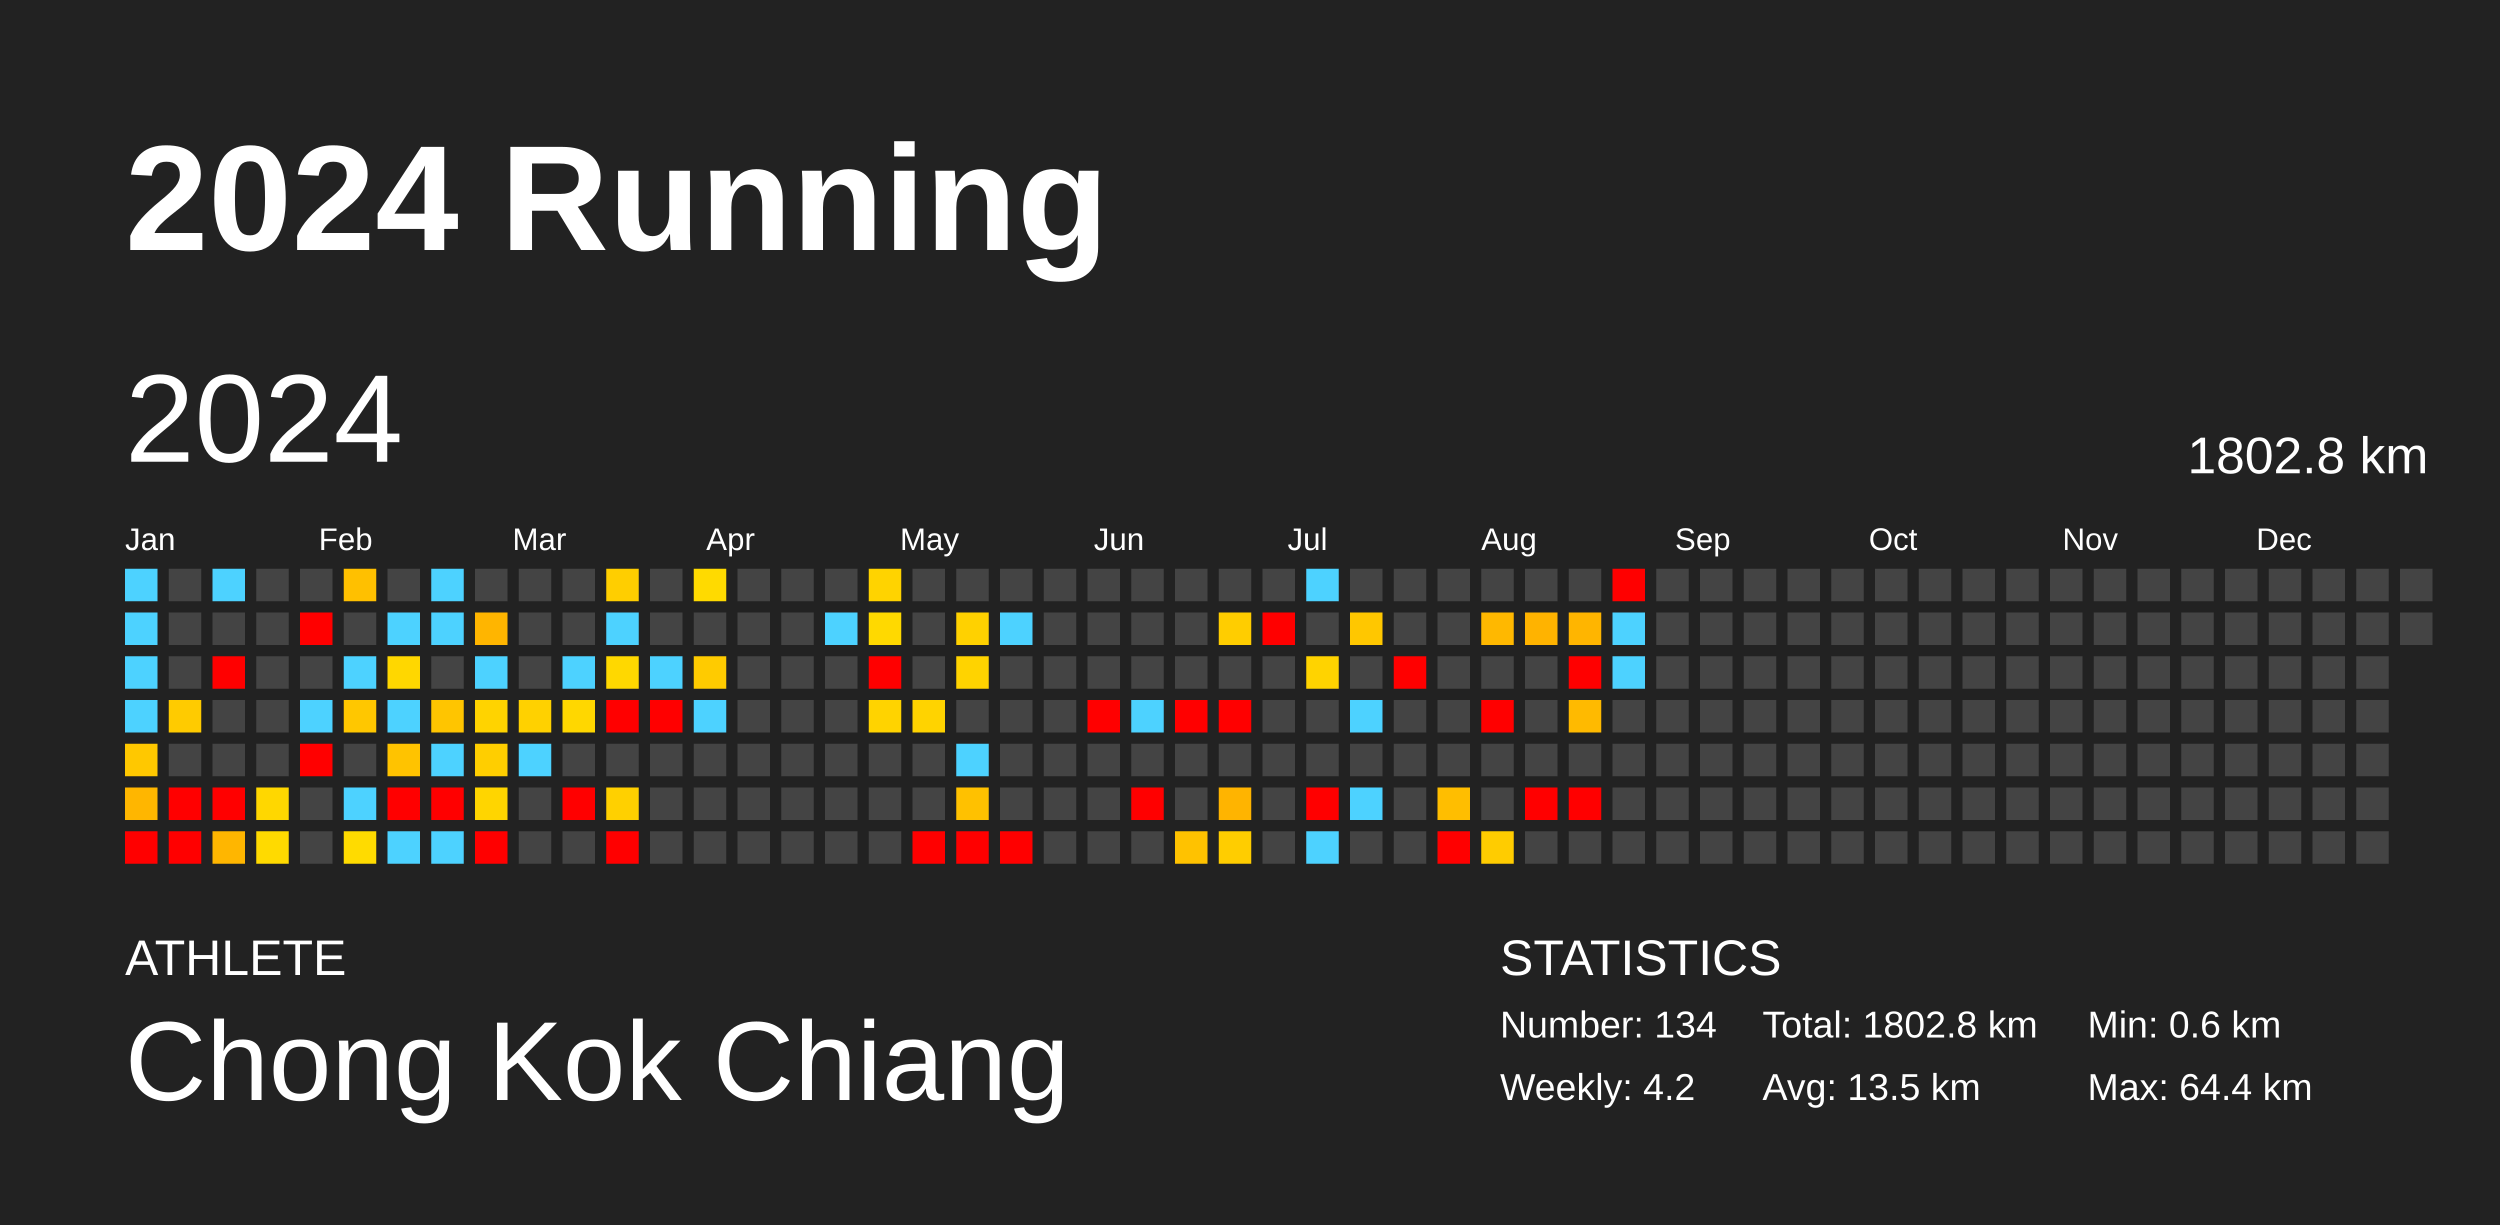
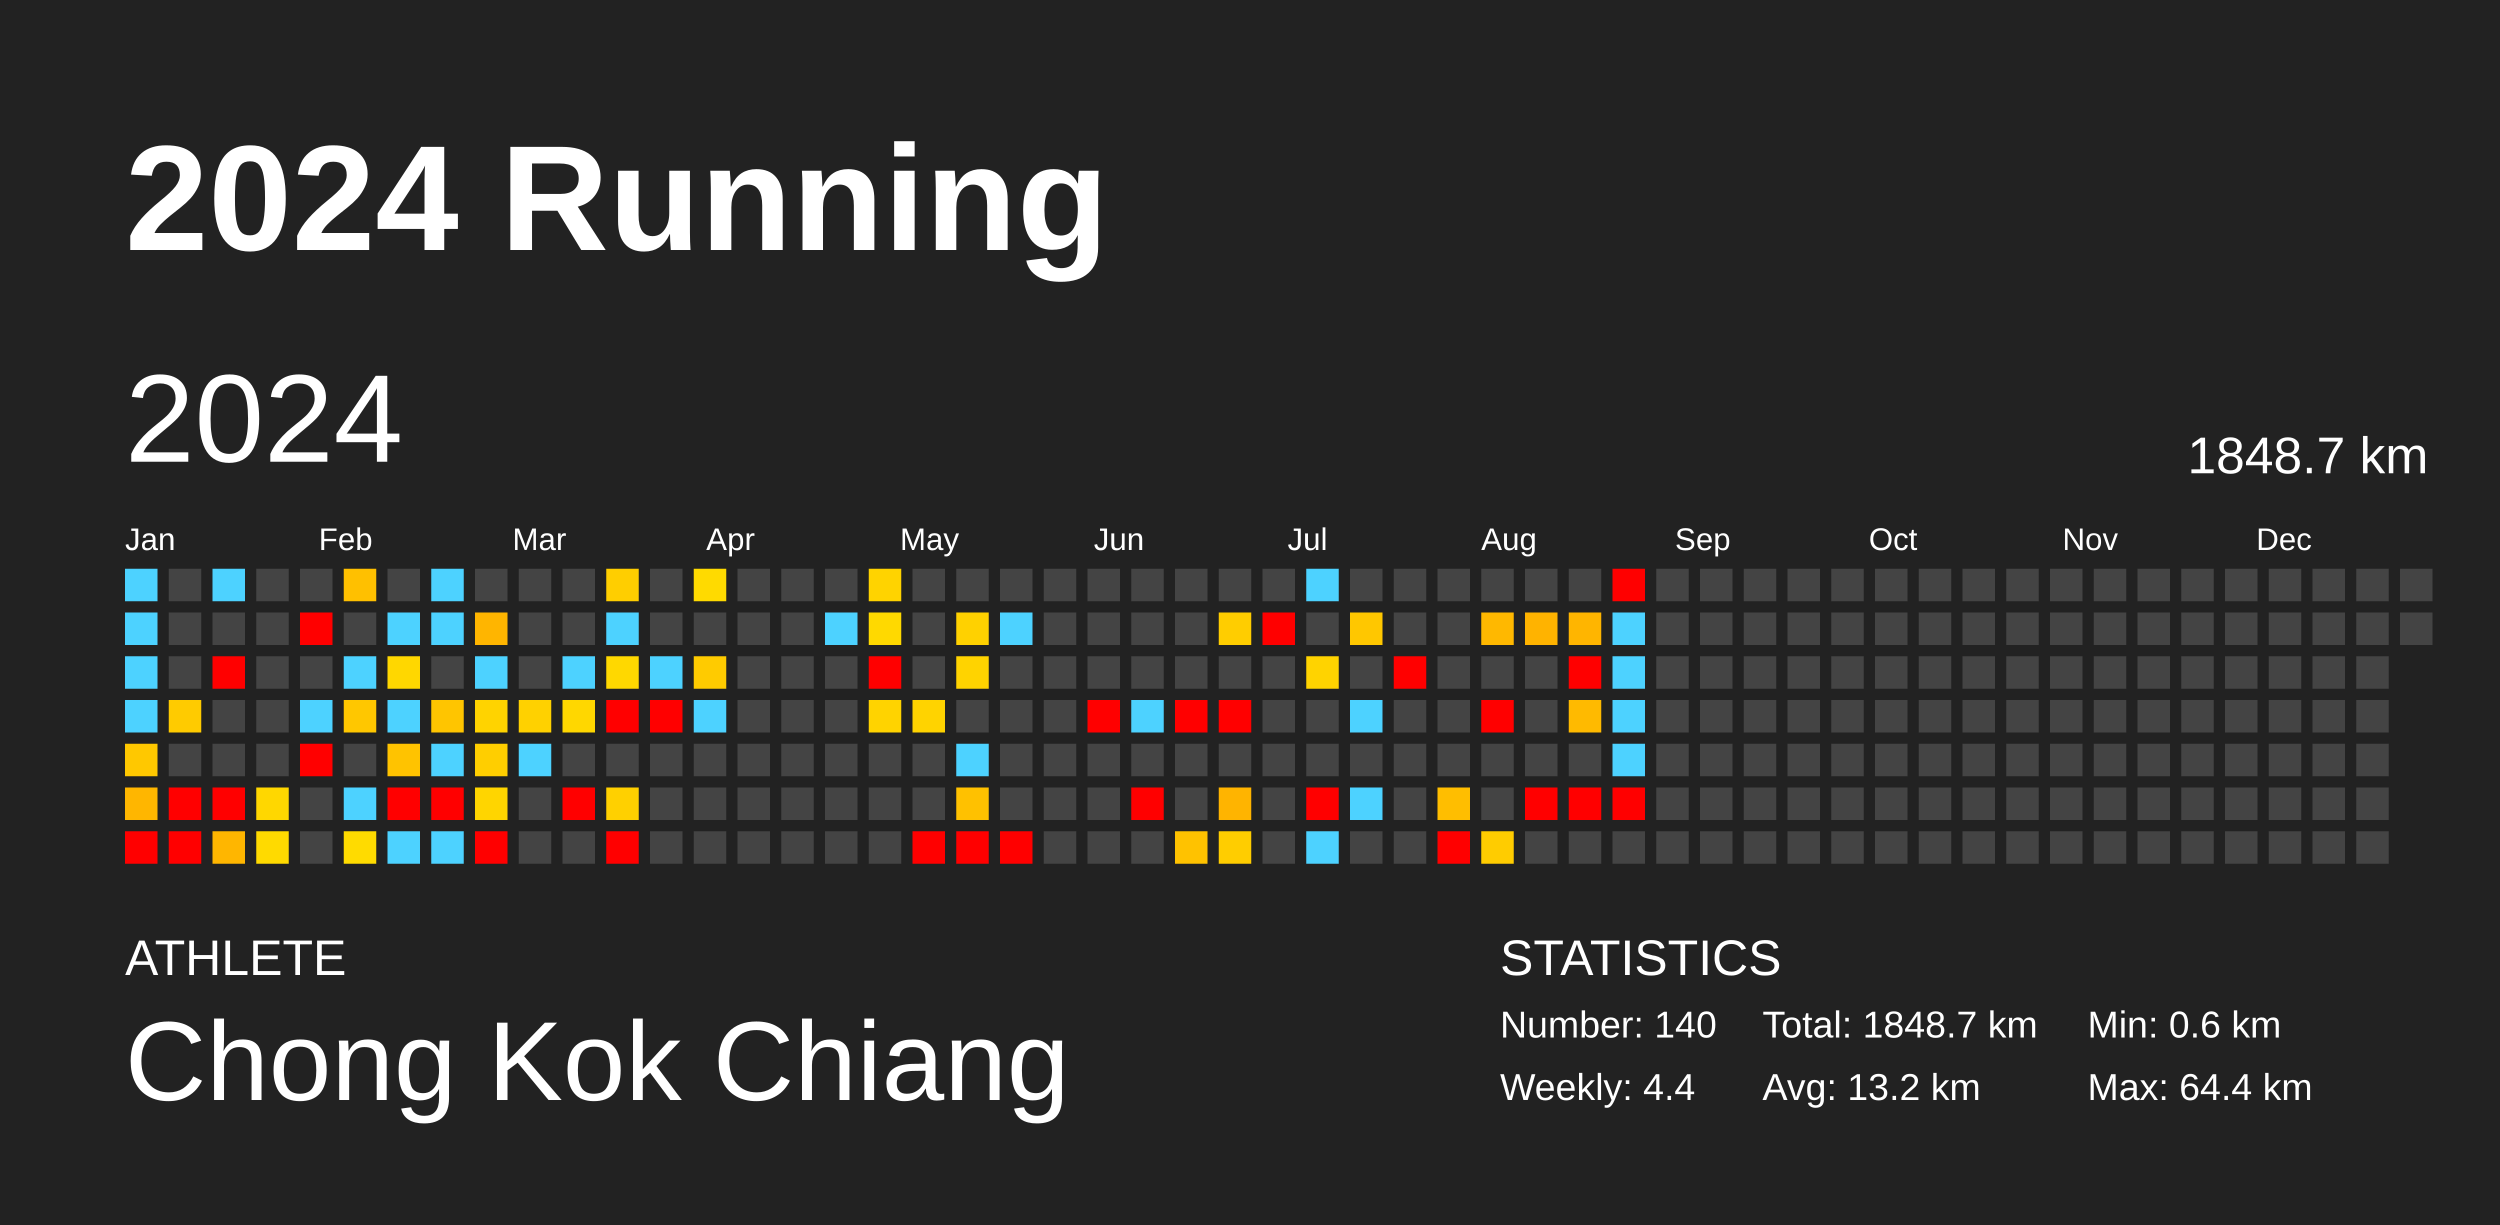
<svg xmlns="http://www.w3.org/2000/svg" baseProfile="full" height="98mm" version="1.1" viewBox="0,0,200,98" width="200mm">
  <defs />
  <rect fill="#222222" height="98" width="200" x="0" y="0" />
  <text fill="#FFFFFF" style="font-size:12px; font-family:Arial; font-weight:bold;" x="10" y="20">2024 Running</text>
  <text fill="#FFFFFF" style="font-size:4px; font-family:Arial" x="10" y="78">ATHLETE</text>
  <text fill="#FFFFFF" style="font-size:9px; font-family:Arial" x="10" y="88">Chong Kok Chiang</text>
  <text fill="#FFFFFF" style="font-size:4px; font-family:Arial" x="120" y="78">STATISTICS</text>
-   <text fill="#FFFFFF" style="font-size:3px; font-family:Arial" x="120" y="83">Number: 134</text>
-   <text fill="#FFFFFF" style="font-size:3px; font-family:Arial" x="120" y="88">Weekly: 4.2</text>
-   <text fill="#FFFFFF" style="font-size:3px; font-family:Arial" x="141" y="83">Total: 1802.8 km</text>
-   <text fill="#FFFFFF" style="font-size:3px; font-family:Arial" x="141" y="88">Avg: 13.5 km</text>
+   <text fill="#FFFFFF" style="font-size:3px; font-family:Arial" x="120" y="83">Number: 140</text>
+   <text fill="#FFFFFF" style="font-size:3px; font-family:Arial" x="120" y="88">Weekly: 4.4</text>
+   <text fill="#FFFFFF" style="font-size:3px; font-family:Arial" x="141" y="83">Total: 1848.7 km</text>
+   <text fill="#FFFFFF" style="font-size:3px; font-family:Arial" x="141" y="88">Avg: 13.2 km</text>
  <text fill="#FFFFFF" style="font-size:3px; font-family:Arial" x="167" y="83">Min: 0.6 km</text>
  <text fill="#FFFFFF" style="font-size:3px; font-family:Arial" x="167" y="88">Max: 64.4 km</text>
  <text dominant-baseline="hanging" fill="#FFFFFF" style="font-size:10.0px; font-family:Arial;" x="10" y="30">2024</text>
-   <text dominant-baseline="hanging" fill="#FFFFFF" style="font-size:4.125px; font-family:Arial;" x="175" y="35">1802.8 km</text>
+   <text dominant-baseline="hanging" fill="#FFFFFF" style="font-size:4.125px; font-family:Arial;" x="175" y="35">1848.7 km</text>
  <text fill="#FFFFFF" style="font-size:2.5px; font-family:Arial" x="10.0" y="44">Jan</text>
  <text fill="#FFFFFF" style="font-size:2.5px; font-family:Arial" x="25.5" y="44">Feb</text>
  <text fill="#FFFFFF" style="font-size:2.5px; font-family:Arial" x="41.0" y="44">Mar</text>
  <text fill="#FFFFFF" style="font-size:2.5px; font-family:Arial" x="56.5" y="44">Apr</text>
  <text fill="#FFFFFF" style="font-size:2.5px; font-family:Arial" x="72.0" y="44">May</text>
  <text fill="#FFFFFF" style="font-size:2.5px; font-family:Arial" x="87.5" y="44">Jun</text>
  <text fill="#FFFFFF" style="font-size:2.5px; font-family:Arial" x="103.0" y="44">Jul</text>
  <text fill="#FFFFFF" style="font-size:2.5px; font-family:Arial" x="118.5" y="44">Aug</text>
  <text fill="#FFFFFF" style="font-size:2.5px; font-family:Arial" x="134.0" y="44">Sep</text>
  <text fill="#FFFFFF" style="font-size:2.5px; font-family:Arial" x="149.5" y="44">Oct</text>
  <text fill="#FFFFFF" style="font-size:2.5px; font-family:Arial" x="165.0" y="44">Nov</text>
  <text fill="#FFFFFF" style="font-size:2.5px; font-family:Arial" x="180.5" y="44">Dec</text>
  <rect fill="#4dd2ff" height="2.6" width="2.6" x="10.0" y="45.5" />
  <rect fill="#4dd2ff" height="2.6" width="2.6" x="10.0" y="49.0" />
  <rect fill="#4dd2ff" height="2.6" width="2.6" x="10.0" y="52.5" />
  <rect fill="#4dd2ff" height="2.6" width="2.6" x="10.0" y="56.0" />
  <rect fill="#ffc800" height="2.6" width="2.6" x="10.0" y="59.5" />
  <rect fill="#ffb600" height="2.6" width="2.6" x="10.0" y="63.0" />
  <rect fill="red" height="2.6" width="2.6" x="10.0" y="66.5" />
  <rect fill="#444444" height="2.6" width="2.6" x="13.5" y="45.5" />
  <rect fill="#444444" height="2.6" width="2.6" x="13.5" y="49.0" />
  <rect fill="#444444" height="2.6" width="2.6" x="13.5" y="52.5" />
  <rect fill="#ffcb00" height="2.6" width="2.6" x="13.5" y="56.0" />
  <rect fill="#444444" height="2.6" width="2.6" x="13.5" y="59.5" />
  <rect fill="red" height="2.6" width="2.6" x="13.5" y="63.0" />
  <rect fill="red" height="2.6" width="2.6" x="13.5" y="66.5" />
  <rect fill="#4dd2ff" height="2.6" width="2.6" x="17.0" y="45.5" />
  <rect fill="#444444" height="2.6" width="2.6" x="17.0" y="49.0" />
  <rect fill="red" height="2.6" width="2.6" x="17.0" y="52.5" />
  <rect fill="#444444" height="2.6" width="2.6" x="17.0" y="56.0" />
  <rect fill="#444444" height="2.6" width="2.6" x="17.0" y="59.5" />
  <rect fill="red" height="2.6" width="2.6" x="17.0" y="63.0" />
  <rect fill="#ffb600" height="2.6" width="2.6" x="17.0" y="66.5" />
  <rect fill="#444444" height="2.6" width="2.6" x="20.5" y="45.5" />
  <rect fill="#444444" height="2.6" width="2.6" x="20.5" y="49.0" />
  <rect fill="#444444" height="2.6" width="2.6" x="20.5" y="52.5" />
  <rect fill="#444444" height="2.6" width="2.6" x="20.5" y="56.0" />
  <rect fill="#444444" height="2.6" width="2.6" x="20.5" y="59.5" />
  <rect fill="#ffd700" height="2.6" width="2.6" x="20.5" y="63.0" />
  <rect fill="#ffda00" height="2.6" width="2.6" x="20.5" y="66.5" />
  <rect fill="#444444" height="2.6" width="2.6" x="24.0" y="45.5" />
  <rect fill="red" height="2.6" width="2.6" x="24.0" y="49.0" />
  <rect fill="#444444" height="2.6" width="2.6" x="24.0" y="52.5" />
  <rect fill="#4dd2ff" height="2.6" width="2.6" x="24.0" y="56.0" />
  <rect fill="red" height="2.6" width="2.6" x="24.0" y="59.5" />
  <rect fill="#444444" height="2.6" width="2.6" x="24.0" y="63.0" />
  <rect fill="#444444" height="2.6" width="2.6" x="24.0" y="66.5" />
  <rect fill="#ffc000" height="2.6" width="2.6" x="27.5" y="45.5" />
  <rect fill="#444444" height="2.6" width="2.6" x="27.5" y="49.0" />
  <rect fill="#4dd2ff" height="2.6" width="2.6" x="27.5" y="52.5" />
  <rect fill="#ffc700" height="2.6" width="2.6" x="27.5" y="56.0" />
  <rect fill="#444444" height="2.6" width="2.6" x="27.5" y="59.5" />
  <rect fill="#4dd2ff" height="2.6" width="2.6" x="27.5" y="63.0" />
  <rect fill="#ffdb00" height="2.6" width="2.6" x="27.5" y="66.5" />
  <rect fill="#444444" height="2.6" width="2.6" x="31.0" y="45.5" />
  <rect fill="#4dd2ff" height="2.6" width="2.6" x="31.0" y="49.0" />
  <rect fill="#ffd700" height="2.6" width="2.6" x="31.0" y="52.5" />
  <rect fill="#4dd2ff" height="2.6" width="2.6" x="31.0" y="56.0" />
  <rect fill="#ffc300" height="2.6" width="2.6" x="31.0" y="59.5" />
  <rect fill="red" height="2.6" width="2.6" x="31.0" y="63.0" />
  <rect fill="#4dd2ff" height="2.6" width="2.6" x="31.0" y="66.5" />
  <rect fill="#4dd2ff" height="2.6" width="2.6" x="34.5" y="45.5" />
  <rect fill="#4dd2ff" height="2.6" width="2.6" x="34.5" y="49.0" />
  <rect fill="#444444" height="2.6" width="2.6" x="34.5" y="52.5" />
  <rect fill="#ffc500" height="2.6" width="2.6" x="34.5" y="56.0" />
  <rect fill="#4dd2ff" height="2.6" width="2.6" x="34.5" y="59.5" />
  <rect fill="red" height="2.6" width="2.6" x="34.5" y="63.0" />
  <rect fill="#4dd2ff" height="2.6" width="2.6" x="34.5" y="66.5" />
  <rect fill="#444444" height="2.6" width="2.6" x="38.0" y="45.5" />
  <rect fill="#ffb500" height="2.6" width="2.6" x="38.0" y="49.0" />
  <rect fill="#4dd2ff" height="2.6" width="2.6" x="38.0" y="52.5" />
  <rect fill="#ffd300" height="2.6" width="2.6" x="38.0" y="56.0" />
  <rect fill="#ffce00" height="2.6" width="2.6" x="38.0" y="59.5" />
  <rect fill="#ffd500" height="2.6" width="2.6" x="38.0" y="63.0" />
  <rect fill="red" height="2.6" width="2.6" x="38.0" y="66.5" />
  <rect fill="#444444" height="2.6" width="2.6" x="41.5" y="45.5" />
  <rect fill="#444444" height="2.6" width="2.6" x="41.5" y="49.0" />
  <rect fill="#444444" height="2.6" width="2.6" x="41.5" y="52.5" />
  <rect fill="#ffd100" height="2.6" width="2.6" x="41.5" y="56.0" />
  <rect fill="#4dd2ff" height="2.6" width="2.6" x="41.5" y="59.5" />
  <rect fill="#444444" height="2.6" width="2.6" x="41.5" y="63.0" />
  <rect fill="#444444" height="2.6" width="2.6" x="41.5" y="66.5" />
  <rect fill="#444444" height="2.6" width="2.6" x="45.0" y="45.5" />
  <rect fill="#444444" height="2.6" width="2.6" x="45.0" y="49.0" />
  <rect fill="#4dd2ff" height="2.6" width="2.6" x="45.0" y="52.5" />
  <rect fill="#ffd700" height="2.6" width="2.6" x="45.0" y="56.0" />
  <rect fill="#444444" height="2.6" width="2.6" x="45.0" y="59.5" />
  <rect fill="red" height="2.6" width="2.6" x="45.0" y="63.0" />
  <rect fill="#444444" height="2.6" width="2.6" x="45.0" y="66.5" />
  <rect fill="#ffce00" height="2.6" width="2.6" x="48.5" y="45.5" />
  <rect fill="#4dd2ff" height="2.6" width="2.6" x="48.5" y="49.0" />
  <rect fill="#ffd800" height="2.6" width="2.6" x="48.5" y="52.5" />
  <rect fill="red" height="2.6" width="2.6" x="48.5" y="56.0" />
  <rect fill="#444444" height="2.6" width="2.6" x="48.5" y="59.5" />
  <rect fill="#ffd000" height="2.6" width="2.6" x="48.5" y="63.0" />
  <rect fill="red" height="2.6" width="2.6" x="48.5" y="66.5" />
  <rect fill="#444444" height="2.6" width="2.6" x="52.0" y="45.5" />
  <rect fill="#444444" height="2.6" width="2.6" x="52.0" y="49.0" />
  <rect fill="#4dd2ff" height="2.6" width="2.6" x="52.0" y="52.5" />
  <rect fill="red" height="2.6" width="2.6" x="52.0" y="56.0" />
  <rect fill="#444444" height="2.6" width="2.6" x="52.0" y="59.5" />
  <rect fill="#444444" height="2.6" width="2.6" x="52.0" y="63.0" />
  <rect fill="#444444" height="2.6" width="2.6" x="52.0" y="66.5" />
  <rect fill="#ffda00" height="2.6" width="2.6" x="55.5" y="45.5" />
  <rect fill="#444444" height="2.6" width="2.6" x="55.5" y="49.0" />
  <rect fill="#ffcb00" height="2.6" width="2.6" x="55.5" y="52.5" />
  <rect fill="#4dd2ff" height="2.6" width="2.6" x="55.5" y="56.0" />
  <rect fill="#444444" height="2.6" width="2.6" x="55.5" y="59.5" />
  <rect fill="#444444" height="2.6" width="2.6" x="55.5" y="63.0" />
  <rect fill="#444444" height="2.6" width="2.6" x="55.5" y="66.5" />
  <rect fill="#444444" height="2.6" width="2.6" x="59.0" y="45.5" />
  <rect fill="#444444" height="2.6" width="2.6" x="59.0" y="49.0" />
  <rect fill="#444444" height="2.6" width="2.6" x="59.0" y="52.5" />
  <rect fill="#444444" height="2.6" width="2.6" x="59.0" y="56.0" />
  <rect fill="#444444" height="2.6" width="2.6" x="59.0" y="59.5" />
  <rect fill="#444444" height="2.6" width="2.6" x="59.0" y="63.0" />
  <rect fill="#444444" height="2.6" width="2.6" x="59.0" y="66.5" />
  <rect fill="#444444" height="2.6" width="2.6" x="62.5" y="45.5" />
  <rect fill="#444444" height="2.6" width="2.6" x="62.5" y="49.0" />
  <rect fill="#444444" height="2.6" width="2.6" x="62.5" y="52.5" />
  <rect fill="#444444" height="2.6" width="2.6" x="62.5" y="56.0" />
  <rect fill="#444444" height="2.6" width="2.6" x="62.5" y="59.5" />
  <rect fill="#444444" height="2.6" width="2.6" x="62.5" y="63.0" />
  <rect fill="#444444" height="2.6" width="2.6" x="62.5" y="66.5" />
  <rect fill="#444444" height="2.6" width="2.6" x="66.0" y="45.5" />
  <rect fill="#4dd2ff" height="2.6" width="2.6" x="66.0" y="49.0" />
  <rect fill="#444444" height="2.6" width="2.6" x="66.0" y="52.5" />
  <rect fill="#444444" height="2.6" width="2.6" x="66.0" y="56.0" />
  <rect fill="#444444" height="2.6" width="2.6" x="66.0" y="59.5" />
  <rect fill="#444444" height="2.6" width="2.6" x="66.0" y="63.0" />
  <rect fill="#444444" height="2.6" width="2.6" x="66.0" y="66.5" />
  <rect fill="#ffd300" height="2.6" width="2.6" x="69.5" y="45.5" />
  <rect fill="#ffd900" height="2.6" width="2.6" x="69.5" y="49.0" />
  <rect fill="red" height="2.6" width="2.6" x="69.5" y="52.5" />
  <rect fill="#ffd300" height="2.6" width="2.6" x="69.5" y="56.0" />
  <rect fill="#444444" height="2.6" width="2.6" x="69.5" y="59.5" />
  <rect fill="#444444" height="2.6" width="2.6" x="69.5" y="63.0" />
  <rect fill="#444444" height="2.6" width="2.6" x="69.5" y="66.5" />
  <rect fill="#444444" height="2.6" width="2.6" x="73.0" y="45.5" />
  <rect fill="#444444" height="2.6" width="2.6" x="73.0" y="49.0" />
  <rect fill="#444444" height="2.6" width="2.6" x="73.0" y="52.5" />
  <rect fill="#ffd300" height="2.6" width="2.6" x="73.0" y="56.0" />
  <rect fill="#444444" height="2.6" width="2.6" x="73.0" y="59.5" />
  <rect fill="#444444" height="2.6" width="2.6" x="73.0" y="63.0" />
  <rect fill="red" height="2.6" width="2.6" x="73.0" y="66.5" />
  <rect fill="#444444" height="2.6" width="2.6" x="76.5" y="45.5" />
  <rect fill="#ffd100" height="2.6" width="2.6" x="76.5" y="49.0" />
  <rect fill="#ffd300" height="2.6" width="2.6" x="76.5" y="52.5" />
  <rect fill="#444444" height="2.6" width="2.6" x="76.5" y="56.0" />
  <rect fill="#4dd2ff" height="2.6" width="2.6" x="76.5" y="59.5" />
  <rect fill="#ffc100" height="2.6" width="2.6" x="76.5" y="63.0" />
  <rect fill="red" height="2.6" width="2.6" x="76.5" y="66.5" />
  <rect fill="#444444" height="2.6" width="2.6" x="80.0" y="45.5" />
  <rect fill="#4dd2ff" height="2.6" width="2.6" x="80.0" y="49.0" />
  <rect fill="#444444" height="2.6" width="2.6" x="80.0" y="52.5" />
  <rect fill="#444444" height="2.6" width="2.6" x="80.0" y="56.0" />
  <rect fill="#444444" height="2.6" width="2.6" x="80.0" y="59.5" />
  <rect fill="#444444" height="2.6" width="2.6" x="80.0" y="63.0" />
  <rect fill="red" height="2.6" width="2.6" x="80.0" y="66.5" />
  <rect fill="#444444" height="2.6" width="2.6" x="83.5" y="45.5" />
  <rect fill="#444444" height="2.6" width="2.6" x="83.5" y="49.0" />
  <rect fill="#444444" height="2.6" width="2.6" x="83.5" y="52.5" />
  <rect fill="#444444" height="2.6" width="2.6" x="83.5" y="56.0" />
  <rect fill="#444444" height="2.6" width="2.6" x="83.5" y="59.5" />
  <rect fill="#444444" height="2.6" width="2.6" x="83.5" y="63.0" />
  <rect fill="#444444" height="2.6" width="2.6" x="83.5" y="66.5" />
  <rect fill="#444444" height="2.6" width="2.6" x="87.0" y="45.5" />
  <rect fill="#444444" height="2.6" width="2.6" x="87.0" y="49.0" />
  <rect fill="#444444" height="2.6" width="2.6" x="87.0" y="52.5" />
  <rect fill="red" height="2.6" width="2.6" x="87.0" y="56.0" />
  <rect fill="#444444" height="2.6" width="2.6" x="87.0" y="59.5" />
  <rect fill="#444444" height="2.6" width="2.6" x="87.0" y="63.0" />
  <rect fill="#444444" height="2.6" width="2.6" x="87.0" y="66.5" />
  <rect fill="#444444" height="2.6" width="2.6" x="90.5" y="45.5" />
  <rect fill="#444444" height="2.6" width="2.6" x="90.5" y="49.0" />
  <rect fill="#444444" height="2.6" width="2.6" x="90.5" y="52.5" />
  <rect fill="#4dd2ff" height="2.6" width="2.6" x="90.5" y="56.0" />
  <rect fill="#444444" height="2.6" width="2.6" x="90.5" y="59.5" />
  <rect fill="red" height="2.6" width="2.6" x="90.5" y="63.0" />
  <rect fill="#444444" height="2.6" width="2.6" x="90.5" y="66.5" />
  <rect fill="#444444" height="2.6" width="2.6" x="94.0" y="45.5" />
  <rect fill="#444444" height="2.6" width="2.6" x="94.0" y="49.0" />
  <rect fill="#444444" height="2.6" width="2.6" x="94.0" y="52.5" />
  <rect fill="red" height="2.6" width="2.6" x="94.0" y="56.0" />
  <rect fill="#444444" height="2.6" width="2.6" x="94.0" y="59.5" />
  <rect fill="#444444" height="2.6" width="2.6" x="94.0" y="63.0" />
  <rect fill="#ffc200" height="2.6" width="2.6" x="94.0" y="66.5" />
  <rect fill="#444444" height="2.6" width="2.6" x="97.5" y="45.5" />
  <rect fill="#ffcd00" height="2.6" width="2.6" x="97.5" y="49.0" />
  <rect fill="#444444" height="2.6" width="2.6" x="97.5" y="52.5" />
  <rect fill="red" height="2.6" width="2.6" x="97.5" y="56.0" />
  <rect fill="#444444" height="2.6" width="2.6" x="97.5" y="59.5" />
  <rect fill="#ffb400" height="2.6" width="2.6" x="97.5" y="63.0" />
  <rect fill="#ffcd00" height="2.6" width="2.6" x="97.5" y="66.5" />
  <rect fill="#444444" height="2.6" width="2.6" x="101.0" y="45.5" />
  <rect fill="red" height="2.6" width="2.6" x="101.0" y="49.0" />
  <rect fill="#444444" height="2.6" width="2.6" x="101.0" y="52.5" />
  <rect fill="#444444" height="2.6" width="2.6" x="101.0" y="56.0" />
  <rect fill="#444444" height="2.6" width="2.6" x="101.0" y="59.5" />
  <rect fill="#444444" height="2.6" width="2.6" x="101.0" y="63.0" />
  <rect fill="#444444" height="2.6" width="2.6" x="101.0" y="66.5" />
  <rect fill="#4dd2ff" height="2.6" width="2.6" x="104.5" y="45.5" />
  <rect fill="#444444" height="2.6" width="2.6" x="104.5" y="49.0" />
  <rect fill="#ffd300" height="2.6" width="2.6" x="104.5" y="52.5" />
  <rect fill="#444444" height="2.6" width="2.6" x="104.5" y="56.0" />
  <rect fill="#444444" height="2.6" width="2.6" x="104.5" y="59.5" />
  <rect fill="red" height="2.6" width="2.6" x="104.5" y="63.0" />
  <rect fill="#4dd2ff" height="2.6" width="2.6" x="104.5" y="66.5" />
  <rect fill="#444444" height="2.6" width="2.6" x="108.0" y="45.5" />
  <rect fill="#ffc700" height="2.6" width="2.6" x="108.0" y="49.0" />
  <rect fill="#444444" height="2.6" width="2.6" x="108.0" y="52.5" />
  <rect fill="#4dd2ff" height="2.6" width="2.6" x="108.0" y="56.0" />
  <rect fill="#444444" height="2.6" width="2.6" x="108.0" y="59.5" />
  <rect fill="#4dd2ff" height="2.6" width="2.6" x="108.0" y="63.0" />
  <rect fill="#444444" height="2.6" width="2.6" x="108.0" y="66.5" />
  <rect fill="#444444" height="2.6" width="2.6" x="111.5" y="45.5" />
  <rect fill="#444444" height="2.6" width="2.6" x="111.5" y="49.0" />
  <rect fill="red" height="2.6" width="2.6" x="111.5" y="52.5" />
  <rect fill="#444444" height="2.6" width="2.6" x="111.5" y="56.0" />
  <rect fill="#444444" height="2.6" width="2.6" x="111.5" y="59.5" />
  <rect fill="#444444" height="2.6" width="2.6" x="111.5" y="63.0" />
  <rect fill="#444444" height="2.6" width="2.6" x="111.5" y="66.5" />
  <rect fill="#444444" height="2.6" width="2.6" x="115.0" y="45.5" />
  <rect fill="#444444" height="2.6" width="2.6" x="115.0" y="49.0" />
  <rect fill="#444444" height="2.6" width="2.6" x="115.0" y="52.5" />
  <rect fill="#444444" height="2.6" width="2.6" x="115.0" y="56.0" />
  <rect fill="#444444" height="2.6" width="2.6" x="115.0" y="59.5" />
  <rect fill="#ffbe00" height="2.6" width="2.6" x="115.0" y="63.0" />
  <rect fill="red" height="2.6" width="2.6" x="115.0" y="66.5" />
  <rect fill="#444444" height="2.6" width="2.6" x="118.5" y="45.5" />
  <rect fill="#ffb800" height="2.6" width="2.6" x="118.5" y="49.0" />
  <rect fill="#444444" height="2.6" width="2.6" x="118.5" y="52.5" />
  <rect fill="red" height="2.6" width="2.6" x="118.5" y="56.0" />
  <rect fill="#444444" height="2.6" width="2.6" x="118.5" y="59.5" />
  <rect fill="#444444" height="2.6" width="2.6" x="118.5" y="63.0" />
  <rect fill="#ffcc00" height="2.6" width="2.6" x="118.5" y="66.5" />
  <rect fill="#444444" height="2.6" width="2.6" x="122.0" y="45.5" />
  <rect fill="#ffb300" height="2.6" width="2.6" x="122.0" y="49.0" />
  <rect fill="#444444" height="2.6" width="2.6" x="122.0" y="52.5" />
  <rect fill="#444444" height="2.6" width="2.6" x="122.0" y="56.0" />
  <rect fill="#444444" height="2.6" width="2.6" x="122.0" y="59.5" />
  <rect fill="red" height="2.6" width="2.6" x="122.0" y="63.0" />
  <rect fill="#444444" height="2.6" width="2.6" x="122.0" y="66.5" />
  <rect fill="#444444" height="2.6" width="2.6" x="125.5" y="45.5" />
  <rect fill="#ffb500" height="2.6" width="2.6" x="125.5" y="49.0" />
  <rect fill="red" height="2.6" width="2.6" x="125.5" y="52.5" />
  <rect fill="#ffba00" height="2.6" width="2.6" x="125.5" y="56.0" />
  <rect fill="#444444" height="2.6" width="2.6" x="125.5" y="59.5" />
  <rect fill="red" height="2.6" width="2.6" x="125.5" y="63.0" />
  <rect fill="#444444" height="2.6" width="2.6" x="125.5" y="66.5" />
  <rect fill="red" height="2.6" width="2.6" x="129.0" y="45.5" />
  <rect fill="#4dd2ff" height="2.6" width="2.6" x="129.0" y="49.0" />
  <rect fill="#4dd2ff" height="2.6" width="2.6" x="129.0" y="52.5" />
-   <rect fill="#444444" height="2.6" width="2.6" x="129.0" y="56.0" />
-   <rect fill="#444444" height="2.6" width="2.6" x="129.0" y="59.5" />
-   <rect fill="#444444" height="2.6" width="2.6" x="129.0" y="63.0" />
+   <rect fill="#4dd2ff" height="2.6" width="2.6" x="129.0" y="56.0" />
+   <rect fill="#4dd2ff" height="2.6" width="2.6" x="129.0" y="59.5" />
+   <rect fill="red" height="2.6" width="2.6" x="129.0" y="63.0" />
  <rect fill="#444444" height="2.6" width="2.6" x="129.0" y="66.5" />
  <rect fill="#444444" height="2.6" width="2.6" x="132.5" y="45.5" />
  <rect fill="#444444" height="2.6" width="2.6" x="132.5" y="49.0" />
  <rect fill="#444444" height="2.6" width="2.6" x="132.5" y="52.5" />
  <rect fill="#444444" height="2.6" width="2.6" x="132.5" y="56.0" />
  <rect fill="#444444" height="2.6" width="2.6" x="132.5" y="59.5" />
  <rect fill="#444444" height="2.6" width="2.6" x="132.5" y="63.0" />
  <rect fill="#444444" height="2.6" width="2.6" x="132.5" y="66.5" />
  <rect fill="#444444" height="2.6" width="2.6" x="136.0" y="45.5" />
  <rect fill="#444444" height="2.6" width="2.6" x="136.0" y="49.0" />
  <rect fill="#444444" height="2.6" width="2.6" x="136.0" y="52.5" />
  <rect fill="#444444" height="2.6" width="2.6" x="136.0" y="56.0" />
  <rect fill="#444444" height="2.6" width="2.6" x="136.0" y="59.5" />
  <rect fill="#444444" height="2.6" width="2.6" x="136.0" y="63.0" />
  <rect fill="#444444" height="2.6" width="2.6" x="136.0" y="66.5" />
  <rect fill="#444444" height="2.6" width="2.6" x="139.5" y="45.5" />
  <rect fill="#444444" height="2.6" width="2.6" x="139.5" y="49.0" />
  <rect fill="#444444" height="2.6" width="2.6" x="139.5" y="52.5" />
  <rect fill="#444444" height="2.6" width="2.6" x="139.5" y="56.0" />
  <rect fill="#444444" height="2.6" width="2.6" x="139.5" y="59.5" />
  <rect fill="#444444" height="2.6" width="2.6" x="139.5" y="63.0" />
  <rect fill="#444444" height="2.6" width="2.6" x="139.5" y="66.5" />
  <rect fill="#444444" height="2.6" width="2.6" x="143.0" y="45.5" />
  <rect fill="#444444" height="2.6" width="2.6" x="143.0" y="49.0" />
  <rect fill="#444444" height="2.6" width="2.6" x="143.0" y="52.5" />
  <rect fill="#444444" height="2.6" width="2.6" x="143.0" y="56.0" />
  <rect fill="#444444" height="2.6" width="2.6" x="143.0" y="59.5" />
  <rect fill="#444444" height="2.6" width="2.6" x="143.0" y="63.0" />
  <rect fill="#444444" height="2.6" width="2.6" x="143.0" y="66.5" />
  <rect fill="#444444" height="2.6" width="2.6" x="146.5" y="45.5" />
  <rect fill="#444444" height="2.6" width="2.6" x="146.5" y="49.0" />
  <rect fill="#444444" height="2.6" width="2.6" x="146.5" y="52.5" />
  <rect fill="#444444" height="2.6" width="2.6" x="146.5" y="56.0" />
  <rect fill="#444444" height="2.6" width="2.6" x="146.5" y="59.5" />
  <rect fill="#444444" height="2.6" width="2.6" x="146.5" y="63.0" />
  <rect fill="#444444" height="2.6" width="2.6" x="146.5" y="66.5" />
  <rect fill="#444444" height="2.6" width="2.6" x="150.0" y="45.5" />
  <rect fill="#444444" height="2.6" width="2.6" x="150.0" y="49.0" />
  <rect fill="#444444" height="2.6" width="2.6" x="150.0" y="52.5" />
  <rect fill="#444444" height="2.6" width="2.6" x="150.0" y="56.0" />
  <rect fill="#444444" height="2.6" width="2.6" x="150.0" y="59.5" />
  <rect fill="#444444" height="2.6" width="2.6" x="150.0" y="63.0" />
  <rect fill="#444444" height="2.6" width="2.6" x="150.0" y="66.5" />
  <rect fill="#444444" height="2.6" width="2.6" x="153.5" y="45.5" />
  <rect fill="#444444" height="2.6" width="2.6" x="153.5" y="49.0" />
  <rect fill="#444444" height="2.6" width="2.6" x="153.5" y="52.5" />
  <rect fill="#444444" height="2.6" width="2.6" x="153.5" y="56.0" />
  <rect fill="#444444" height="2.6" width="2.6" x="153.5" y="59.5" />
  <rect fill="#444444" height="2.6" width="2.6" x="153.5" y="63.0" />
  <rect fill="#444444" height="2.6" width="2.6" x="153.5" y="66.5" />
  <rect fill="#444444" height="2.6" width="2.6" x="157.0" y="45.5" />
  <rect fill="#444444" height="2.6" width="2.6" x="157.0" y="49.0" />
  <rect fill="#444444" height="2.6" width="2.6" x="157.0" y="52.5" />
  <rect fill="#444444" height="2.6" width="2.6" x="157.0" y="56.0" />
  <rect fill="#444444" height="2.6" width="2.6" x="157.0" y="59.5" />
  <rect fill="#444444" height="2.6" width="2.6" x="157.0" y="63.0" />
  <rect fill="#444444" height="2.6" width="2.6" x="157.0" y="66.5" />
  <rect fill="#444444" height="2.6" width="2.6" x="160.5" y="45.5" />
  <rect fill="#444444" height="2.6" width="2.6" x="160.5" y="49.0" />
  <rect fill="#444444" height="2.6" width="2.6" x="160.5" y="52.5" />
  <rect fill="#444444" height="2.6" width="2.6" x="160.5" y="56.0" />
  <rect fill="#444444" height="2.6" width="2.6" x="160.5" y="59.5" />
  <rect fill="#444444" height="2.6" width="2.6" x="160.5" y="63.0" />
  <rect fill="#444444" height="2.6" width="2.6" x="160.5" y="66.5" />
  <rect fill="#444444" height="2.6" width="2.6" x="164.0" y="45.5" />
  <rect fill="#444444" height="2.6" width="2.6" x="164.0" y="49.0" />
  <rect fill="#444444" height="2.6" width="2.6" x="164.0" y="52.5" />
  <rect fill="#444444" height="2.6" width="2.6" x="164.0" y="56.0" />
  <rect fill="#444444" height="2.6" width="2.6" x="164.0" y="59.5" />
  <rect fill="#444444" height="2.6" width="2.6" x="164.0" y="63.0" />
  <rect fill="#444444" height="2.6" width="2.6" x="164.0" y="66.5" />
  <rect fill="#444444" height="2.6" width="2.6" x="167.5" y="45.5" />
  <rect fill="#444444" height="2.6" width="2.6" x="167.5" y="49.0" />
  <rect fill="#444444" height="2.6" width="2.6" x="167.5" y="52.5" />
  <rect fill="#444444" height="2.6" width="2.6" x="167.5" y="56.0" />
  <rect fill="#444444" height="2.6" width="2.6" x="167.5" y="59.5" />
  <rect fill="#444444" height="2.6" width="2.6" x="167.5" y="63.0" />
  <rect fill="#444444" height="2.6" width="2.6" x="167.5" y="66.5" />
  <rect fill="#444444" height="2.6" width="2.6" x="171.0" y="45.5" />
  <rect fill="#444444" height="2.6" width="2.6" x="171.0" y="49.0" />
  <rect fill="#444444" height="2.6" width="2.6" x="171.0" y="52.5" />
  <rect fill="#444444" height="2.6" width="2.6" x="171.0" y="56.0" />
  <rect fill="#444444" height="2.6" width="2.6" x="171.0" y="59.5" />
  <rect fill="#444444" height="2.6" width="2.6" x="171.0" y="63.0" />
  <rect fill="#444444" height="2.6" width="2.6" x="171.0" y="66.5" />
  <rect fill="#444444" height="2.6" width="2.6" x="174.5" y="45.5" />
  <rect fill="#444444" height="2.6" width="2.6" x="174.5" y="49.0" />
  <rect fill="#444444" height="2.6" width="2.6" x="174.5" y="52.5" />
  <rect fill="#444444" height="2.6" width="2.6" x="174.5" y="56.0" />
  <rect fill="#444444" height="2.6" width="2.6" x="174.5" y="59.5" />
  <rect fill="#444444" height="2.6" width="2.6" x="174.5" y="63.0" />
  <rect fill="#444444" height="2.6" width="2.6" x="174.5" y="66.5" />
  <rect fill="#444444" height="2.6" width="2.6" x="178.0" y="45.5" />
  <rect fill="#444444" height="2.6" width="2.6" x="178.0" y="49.0" />
  <rect fill="#444444" height="2.6" width="2.6" x="178.0" y="52.5" />
  <rect fill="#444444" height="2.6" width="2.6" x="178.0" y="56.0" />
  <rect fill="#444444" height="2.6" width="2.6" x="178.0" y="59.5" />
  <rect fill="#444444" height="2.6" width="2.6" x="178.0" y="63.0" />
  <rect fill="#444444" height="2.6" width="2.6" x="178.0" y="66.5" />
  <rect fill="#444444" height="2.6" width="2.6" x="181.5" y="45.5" />
  <rect fill="#444444" height="2.6" width="2.6" x="181.5" y="49.0" />
  <rect fill="#444444" height="2.6" width="2.6" x="181.5" y="52.5" />
  <rect fill="#444444" height="2.6" width="2.6" x="181.5" y="56.0" />
  <rect fill="#444444" height="2.6" width="2.6" x="181.5" y="59.5" />
  <rect fill="#444444" height="2.6" width="2.6" x="181.5" y="63.0" />
  <rect fill="#444444" height="2.6" width="2.6" x="181.5" y="66.5" />
  <rect fill="#444444" height="2.6" width="2.6" x="185.0" y="45.5" />
  <rect fill="#444444" height="2.6" width="2.6" x="185.0" y="49.0" />
  <rect fill="#444444" height="2.6" width="2.6" x="185.0" y="52.5" />
  <rect fill="#444444" height="2.6" width="2.6" x="185.0" y="56.0" />
  <rect fill="#444444" height="2.6" width="2.6" x="185.0" y="59.5" />
  <rect fill="#444444" height="2.6" width="2.6" x="185.0" y="63.0" />
  <rect fill="#444444" height="2.6" width="2.6" x="185.0" y="66.5" />
  <rect fill="#444444" height="2.6" width="2.6" x="188.5" y="45.5" />
  <rect fill="#444444" height="2.6" width="2.6" x="188.5" y="49.0" />
  <rect fill="#444444" height="2.6" width="2.6" x="188.5" y="52.5" />
  <rect fill="#444444" height="2.6" width="2.6" x="188.5" y="56.0" />
  <rect fill="#444444" height="2.6" width="2.6" x="188.5" y="59.5" />
  <rect fill="#444444" height="2.6" width="2.6" x="188.5" y="63.0" />
  <rect fill="#444444" height="2.6" width="2.6" x="188.5" y="66.5" />
  <rect fill="#444444" height="2.6" width="2.6" x="192.0" y="45.5" />
  <rect fill="#444444" height="2.6" width="2.6" x="192.0" y="49.0" />
</svg>
